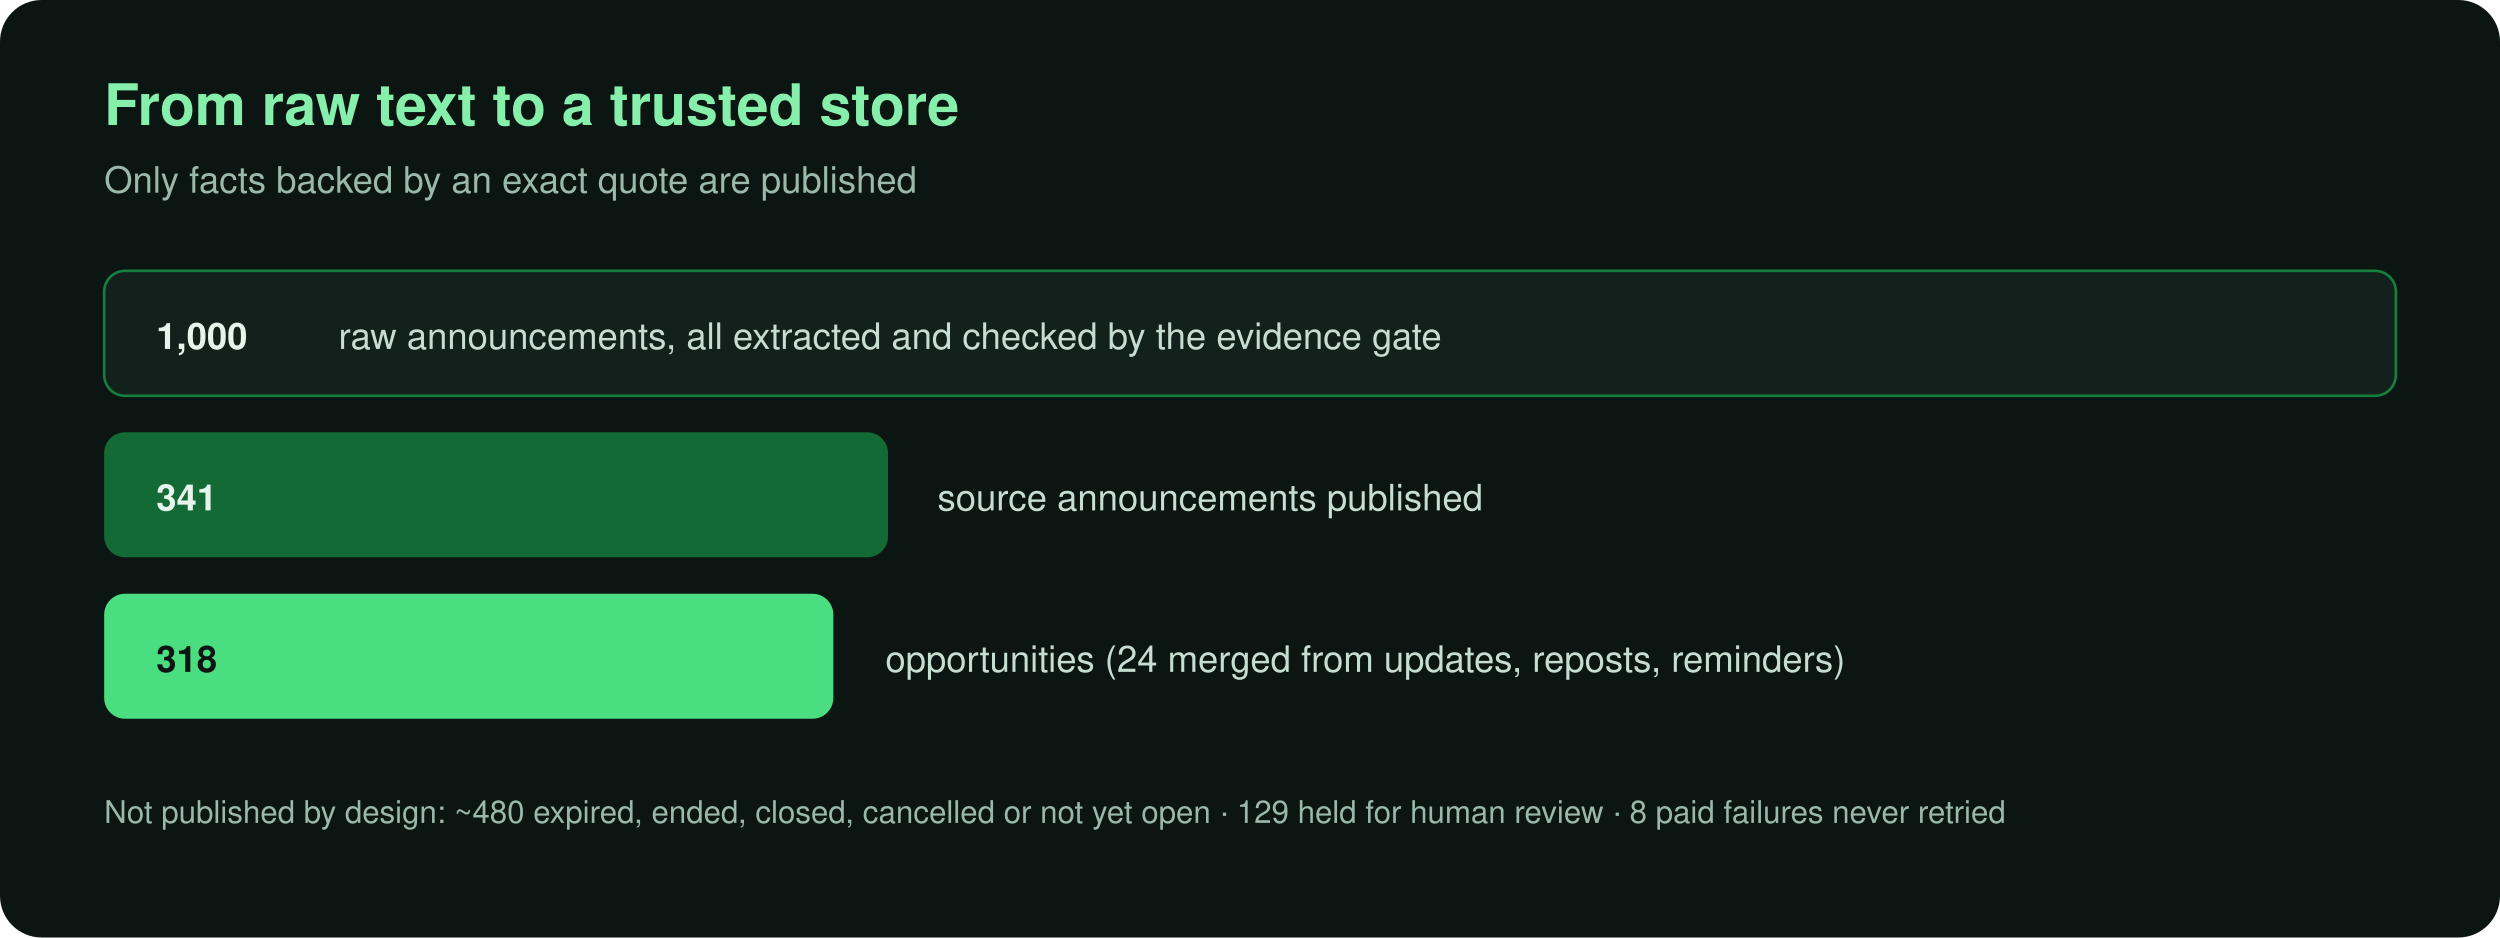
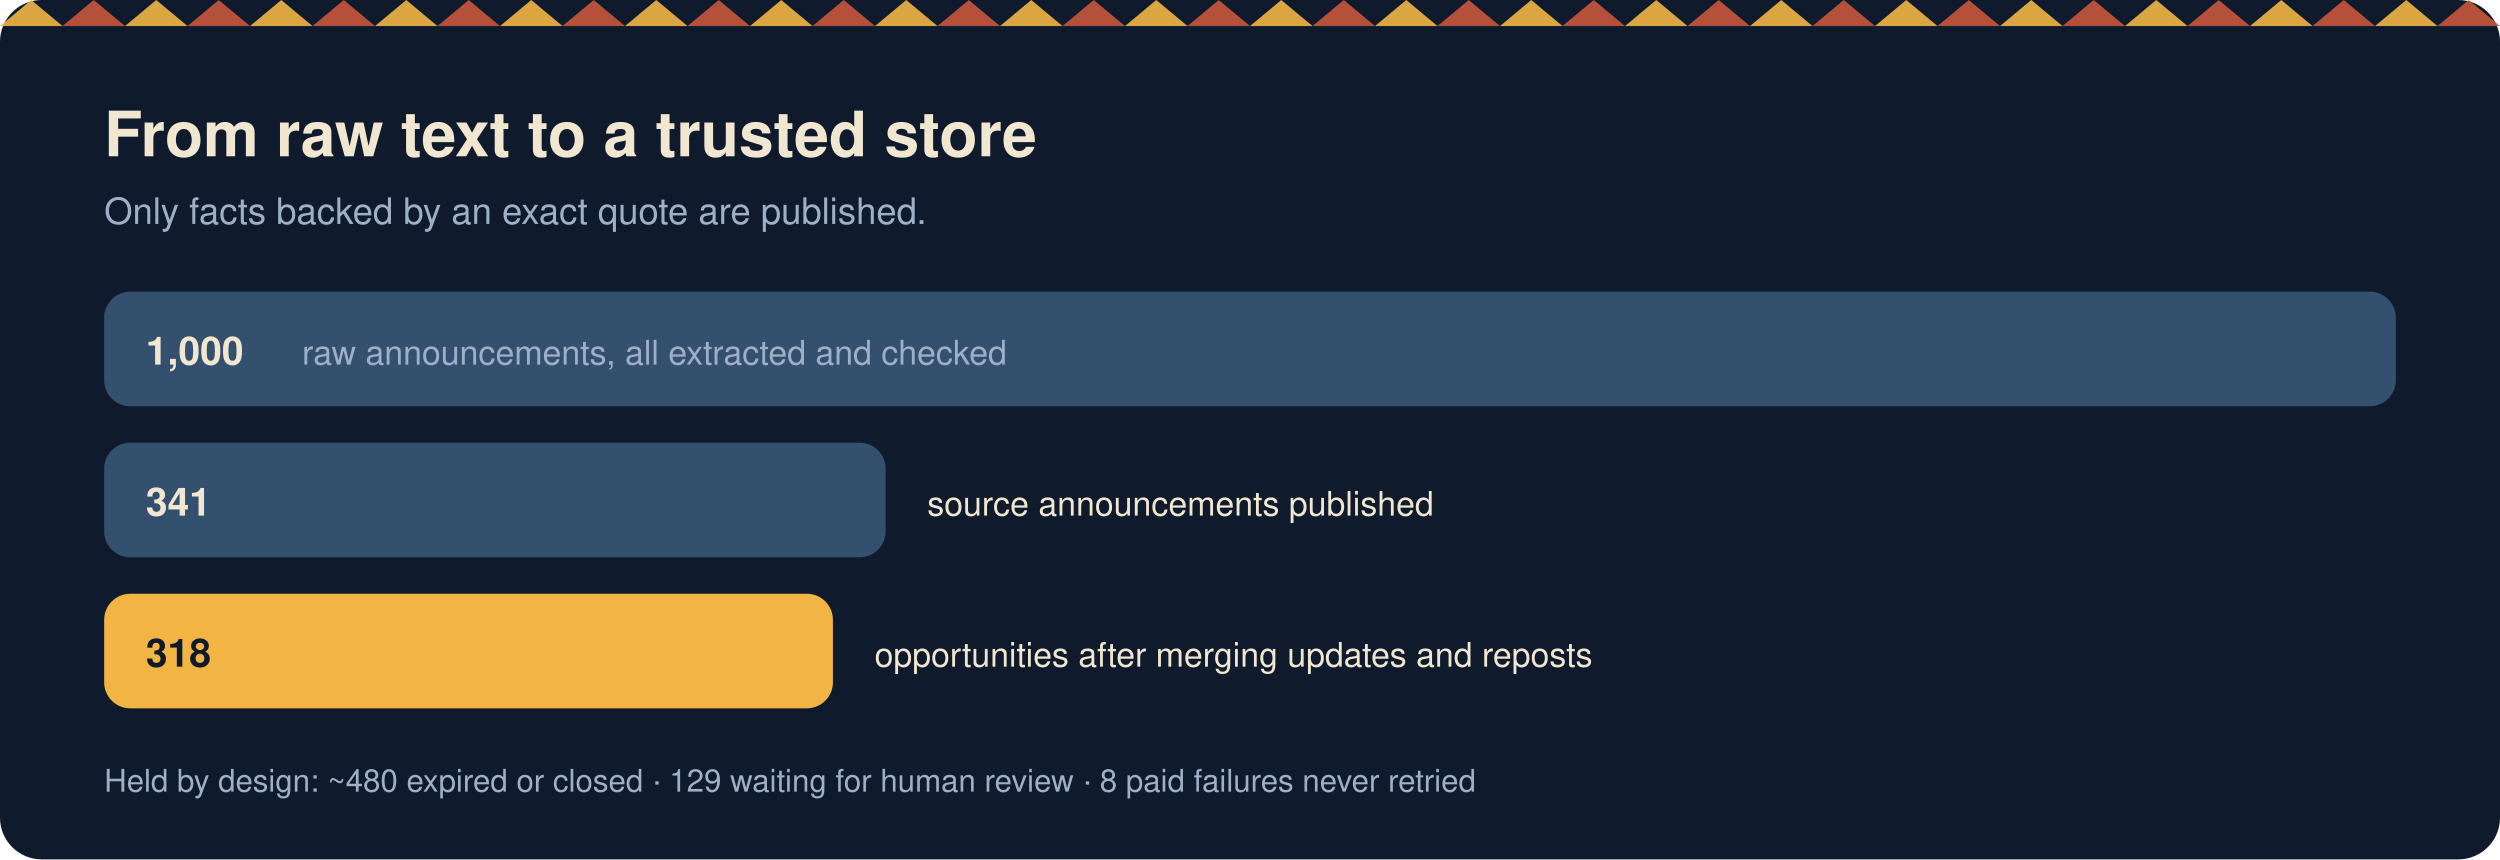
- <svg xmlns="http://www.w3.org/2000/svg" viewBox="0 0 960 360" font-family="Segoe UI, Helvetica, Arial, sans-serif">
-   <rect width="960" height="360" rx="16" fill="#0B1512" />
-   <text x="40" y="48" font-size="22" font-weight="700" fill="#86EFAC">From raw text to a trusted store</text>
-   <text x="40" y="74" font-size="14" fill="#9CB8AA">Only facts backed by an exact quote are published</text>
-   <g font-size="14">
-     <rect x="40" y="104" width="880" height="48" rx="8" fill="#13211C" stroke="#15803D" />
-     <text x="60" y="134" fill="#E6F4EC" font-weight="700">1,000</text>
-     <text x="130" y="134" fill="#C8DDD2">raw announcements, all extracted and checked by the evidence gate</text>
-     <rect x="40" y="166" width="301" height="48" rx="8" fill="#15803D" opacity="0.8" />
-     <text x="60" y="196" fill="#E6F4EC" font-weight="700">341</text>
-     <text x="360" y="196" fill="#C8DDD2">source announcements published</text>
-     <rect x="40" y="228" width="280" height="48" rx="8" fill="#4ADE80" />
-     <text x="60" y="258" fill="#0B1512" font-weight="700">318</text>
-     <text x="340" y="258" fill="#C8DDD2">opportunities (24 merged from updates, reposts, reminders)</text>
+ <svg xmlns="http://www.w3.org/2000/svg" viewBox="0 0 960 330" role="img" aria-label="1,000 announcements became 318 verified opportunities" font-family="'Segoe UI', 'Helvetica Neue', Helvetica, Arial, sans-serif">
+   <defs>
+     <marker id="ar" viewBox="0 0 10 10" refX="9" refY="5" markerWidth="7" markerHeight="7" orient="auto">
+       <path d="M0,0 L10,5 L0,10 z" fill="#E8C77A" />
+     </marker>
+     <filter id="sh" x="-10%" y="-10%" width="120%" height="140%">
+       <feDropShadow dx="0" dy="2" stdDeviation="3" flood-color="#111827" flood-opacity="0.08" />
+     </filter>
+   </defs>
+   <rect width="960" height="100%" rx="16" fill="#0F1B2D" />
+   <g opacity="0.9">
+     <path d="M0 10 L12 0 L24 10 z" fill="#F2B544" />
+     <path d="M24 10 L36 0 L48 10 z" fill="#C8553D" />
+     <path d="M48 10 L60 0 L72 10 z" fill="#F2B544" />
+     <path d="M72 10 L84 0 L96 10 z" fill="#C8553D" />
+     <path d="M96 10 L108 0 L120 10 z" fill="#F2B544" />
+     <path d="M120 10 L132 0 L144 10 z" fill="#C8553D" />
+     <path d="M144 10 L156 0 L168 10 z" fill="#F2B544" />
+     <path d="M168 10 L180 0 L192 10 z" fill="#C8553D" />
+     <path d="M192 10 L204 0 L216 10 z" fill="#F2B544" />
+     <path d="M216 10 L228 0 L240 10 z" fill="#C8553D" />
+     <path d="M240 10 L252 0 L264 10 z" fill="#F2B544" />
+     <path d="M264 10 L276 0 L288 10 z" fill="#C8553D" />
+     <path d="M288 10 L300 0 L312 10 z" fill="#F2B544" />
+     <path d="M312 10 L324 0 L336 10 z" fill="#C8553D" />
+     <path d="M336 10 L348 0 L360 10 z" fill="#F2B544" />
+     <path d="M360 10 L372 0 L384 10 z" fill="#C8553D" />
+     <path d="M384 10 L396 0 L408 10 z" fill="#F2B544" />
+     <path d="M408 10 L420 0 L432 10 z" fill="#C8553D" />
+     <path d="M432 10 L444 0 L456 10 z" fill="#F2B544" />
+     <path d="M456 10 L468 0 L480 10 z" fill="#C8553D" />
+     <path d="M480 10 L492 0 L504 10 z" fill="#F2B544" />
+     <path d="M504 10 L516 0 L528 10 z" fill="#C8553D" />
+     <path d="M528 10 L540 0 L552 10 z" fill="#F2B544" />
+     <path d="M552 10 L564 0 L576 10 z" fill="#C8553D" />
+     <path d="M576 10 L588 0 L600 10 z" fill="#F2B544" />
+     <path d="M600 10 L612 0 L624 10 z" fill="#C8553D" />
+     <path d="M624 10 L636 0 L648 10 z" fill="#F2B544" />
+     <path d="M648 10 L660 0 L672 10 z" fill="#C8553D" />
+     <path d="M672 10 L684 0 L696 10 z" fill="#F2B544" />
+     <path d="M696 10 L708 0 L720 10 z" fill="#C8553D" />
+     <path d="M720 10 L732 0 L744 10 z" fill="#F2B544" />
+     <path d="M744 10 L756 0 L768 10 z" fill="#C8553D" />
+     <path d="M768 10 L780 0 L792 10 z" fill="#F2B544" />
+     <path d="M792 10 L804 0 L816 10 z" fill="#C8553D" />
+     <path d="M816 10 L828 0 L840 10 z" fill="#F2B544" />
+     <path d="M840 10 L852 0 L864 10 z" fill="#C8553D" />
+     <path d="M864 10 L876 0 L888 10 z" fill="#F2B544" />
+     <path d="M888 10 L900 0 L912 10 z" fill="#C8553D" />
+     <path d="M912 10 L924 0 L936 10 z" fill="#F2B544" />
+     <path d="M936 10 L948 0 L960 10 z" fill="#C8553D" />
  </g>
-   <text x="40" y="316" font-size="12" fill="#9CB8AA">Not published by design: ~480 expired, ended, closed, cancelled or not yet open · 129 held for human review · 8 paid failures never retried</text>
+   <text x="40" y="60" font-family="'Segoe UI', 'Helvetica Neue', Helvetica, Arial, sans-serif" font-size="24" font-weight="700" fill="#F1E6D0">From raw text to a trusted store</text>
+   <text x="40" y="86" font-size="14" fill="#9FB0C6">Only facts backed by an exact quote are published.</text>
+   <rect x="40" y="112" width="880.0" height="44" rx="10" fill="#34506F" />
+   <text x="56" y="140" font-size="15" font-weight="700" fill="#F1E6D0">1,000</text>
+   <text x="116" y="140" font-size="13" fill="#9FB0C6">raw announcements, all extracted and checked</text>
+   <rect x="40" y="170" width="300.08" height="44" rx="10" fill="#34506F" />
+   <text x="56" y="198" font-size="15" font-weight="700" fill="#F1E6D0">341</text>
+   <text x="356.08" y="198" font-size="13" fill="#F1E6D0">source announcements published</text>
+   <rect x="40" y="228" width="279.84" height="44" rx="10" fill="#F2B544" />
+   <text x="56" y="256" font-size="15" font-weight="700" fill="#0F1B2D">318</text>
+   <text x="335.84" y="256" font-size="13" fill="#F1E6D0">opportunities after merging updates and reposts</text>
+   <text x="40" y="304" font-size="12" fill="#9FB0C6">Held by design: ~480 expired or closed · 129 waiting for human review · 8 paid failures never retried</text>
</svg>
